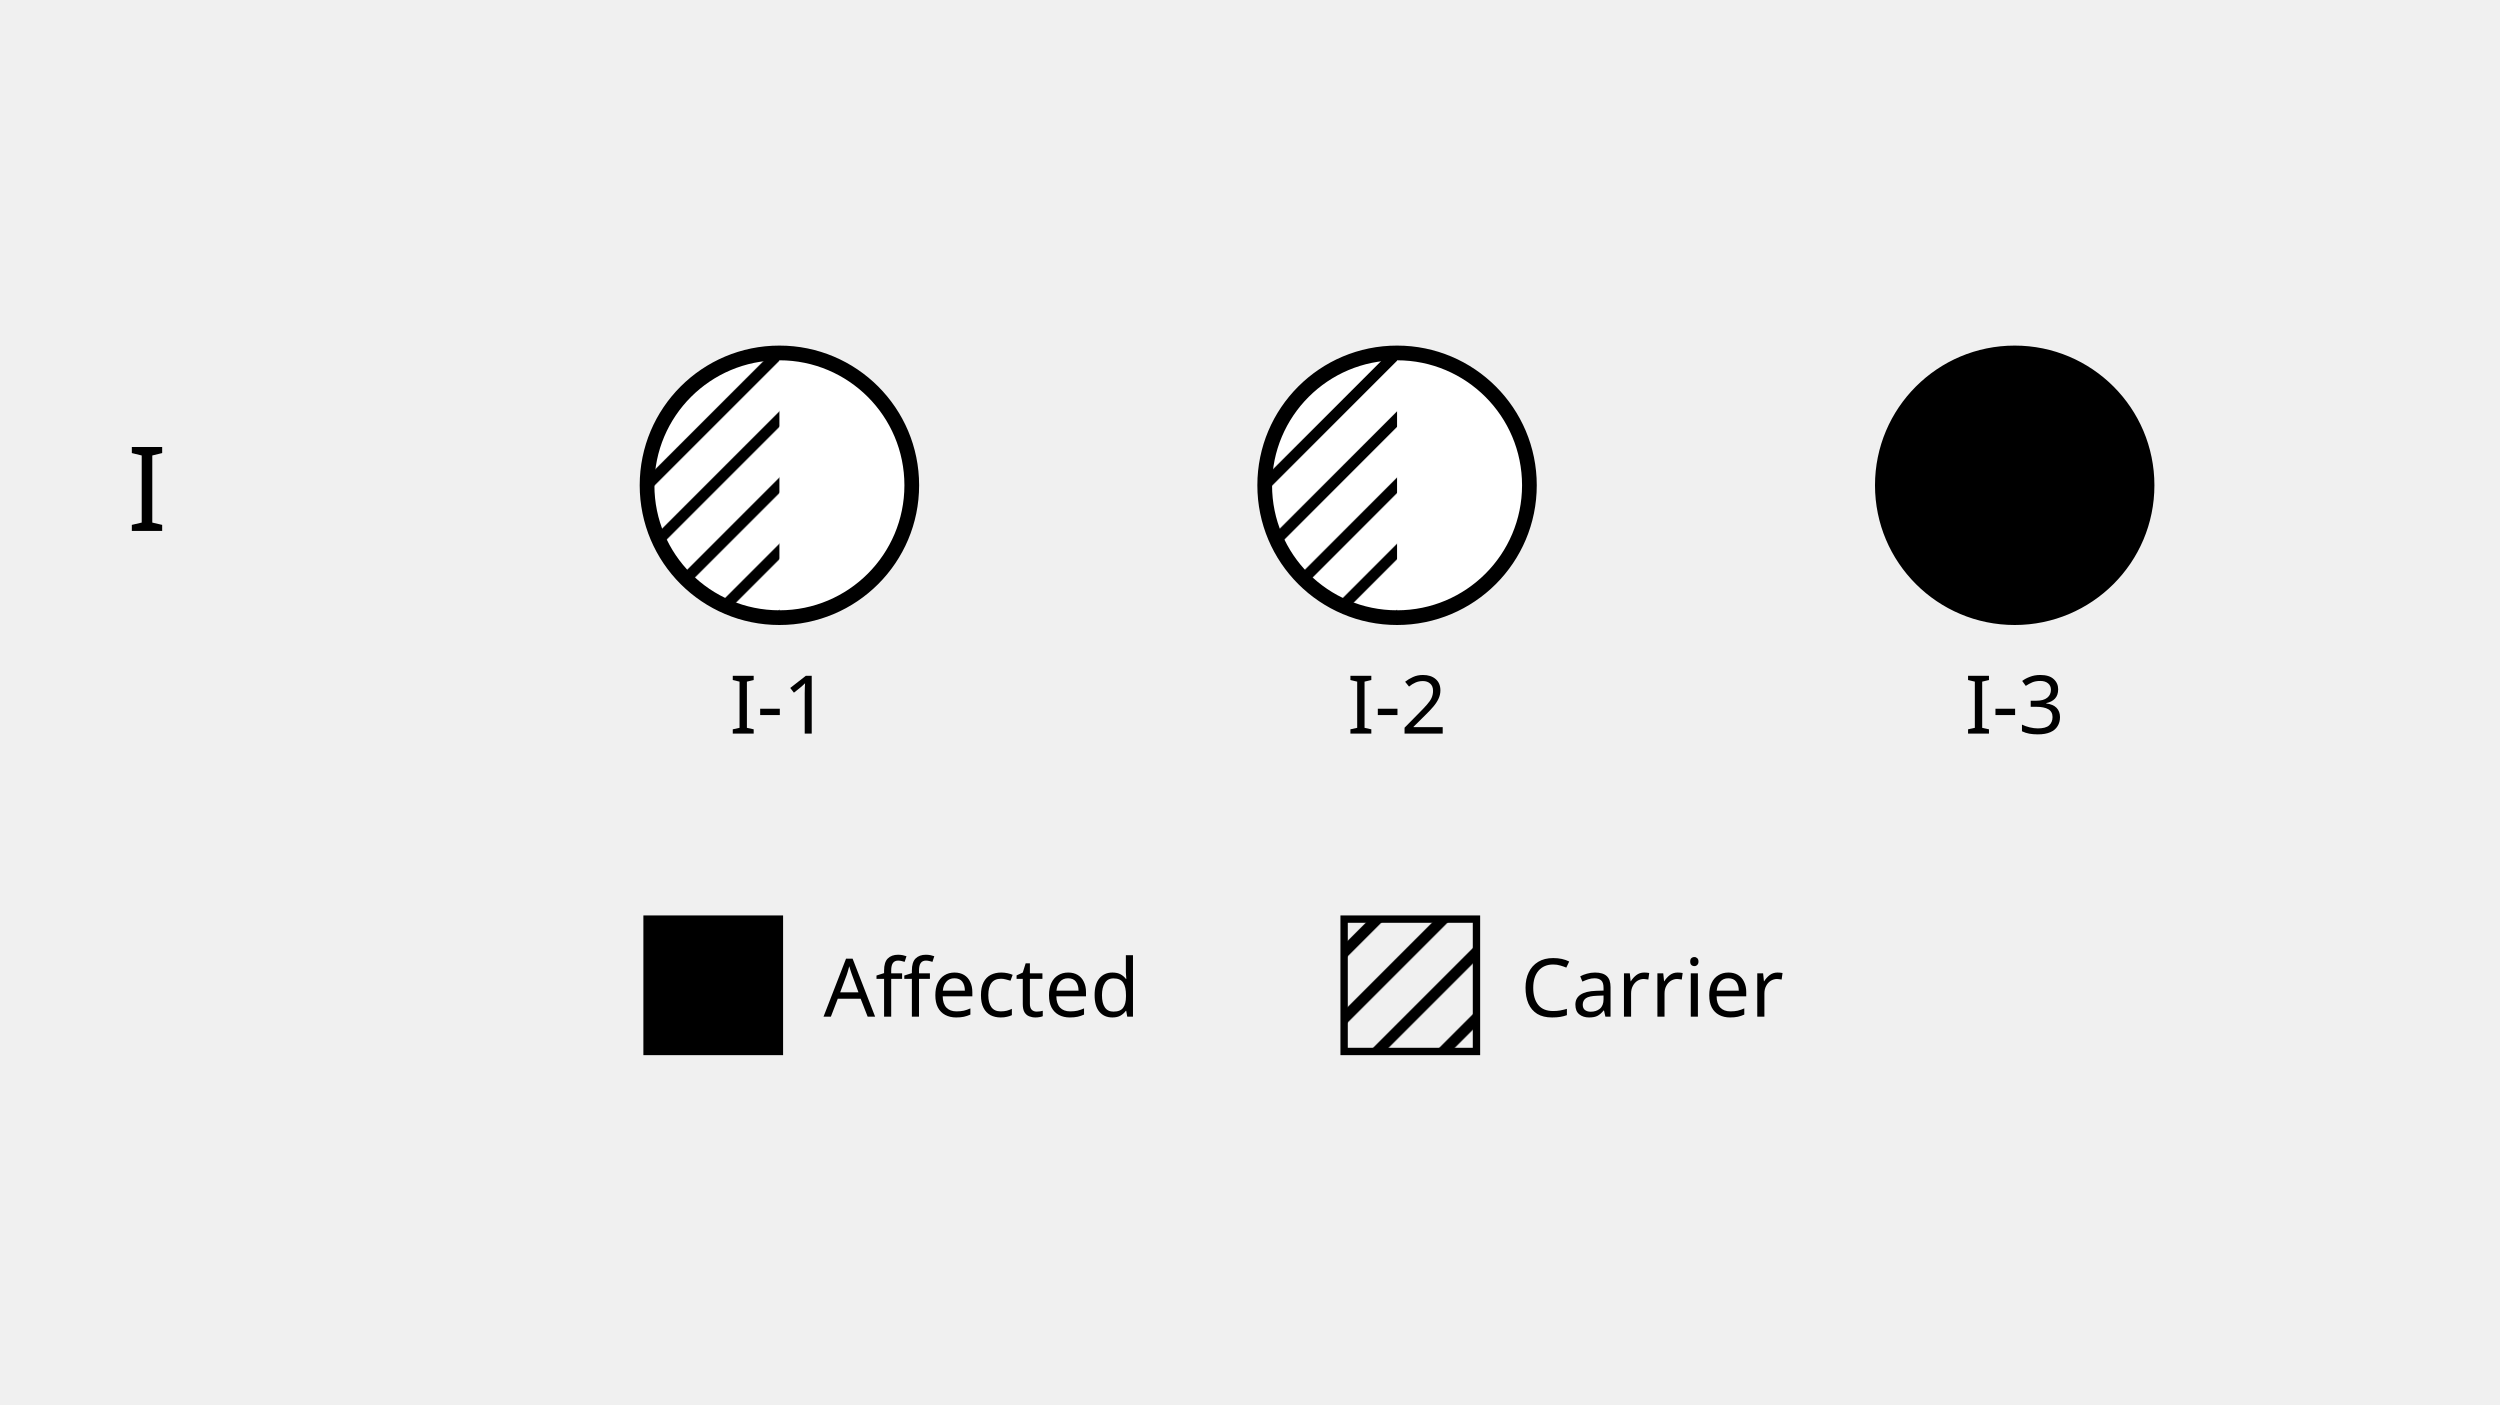
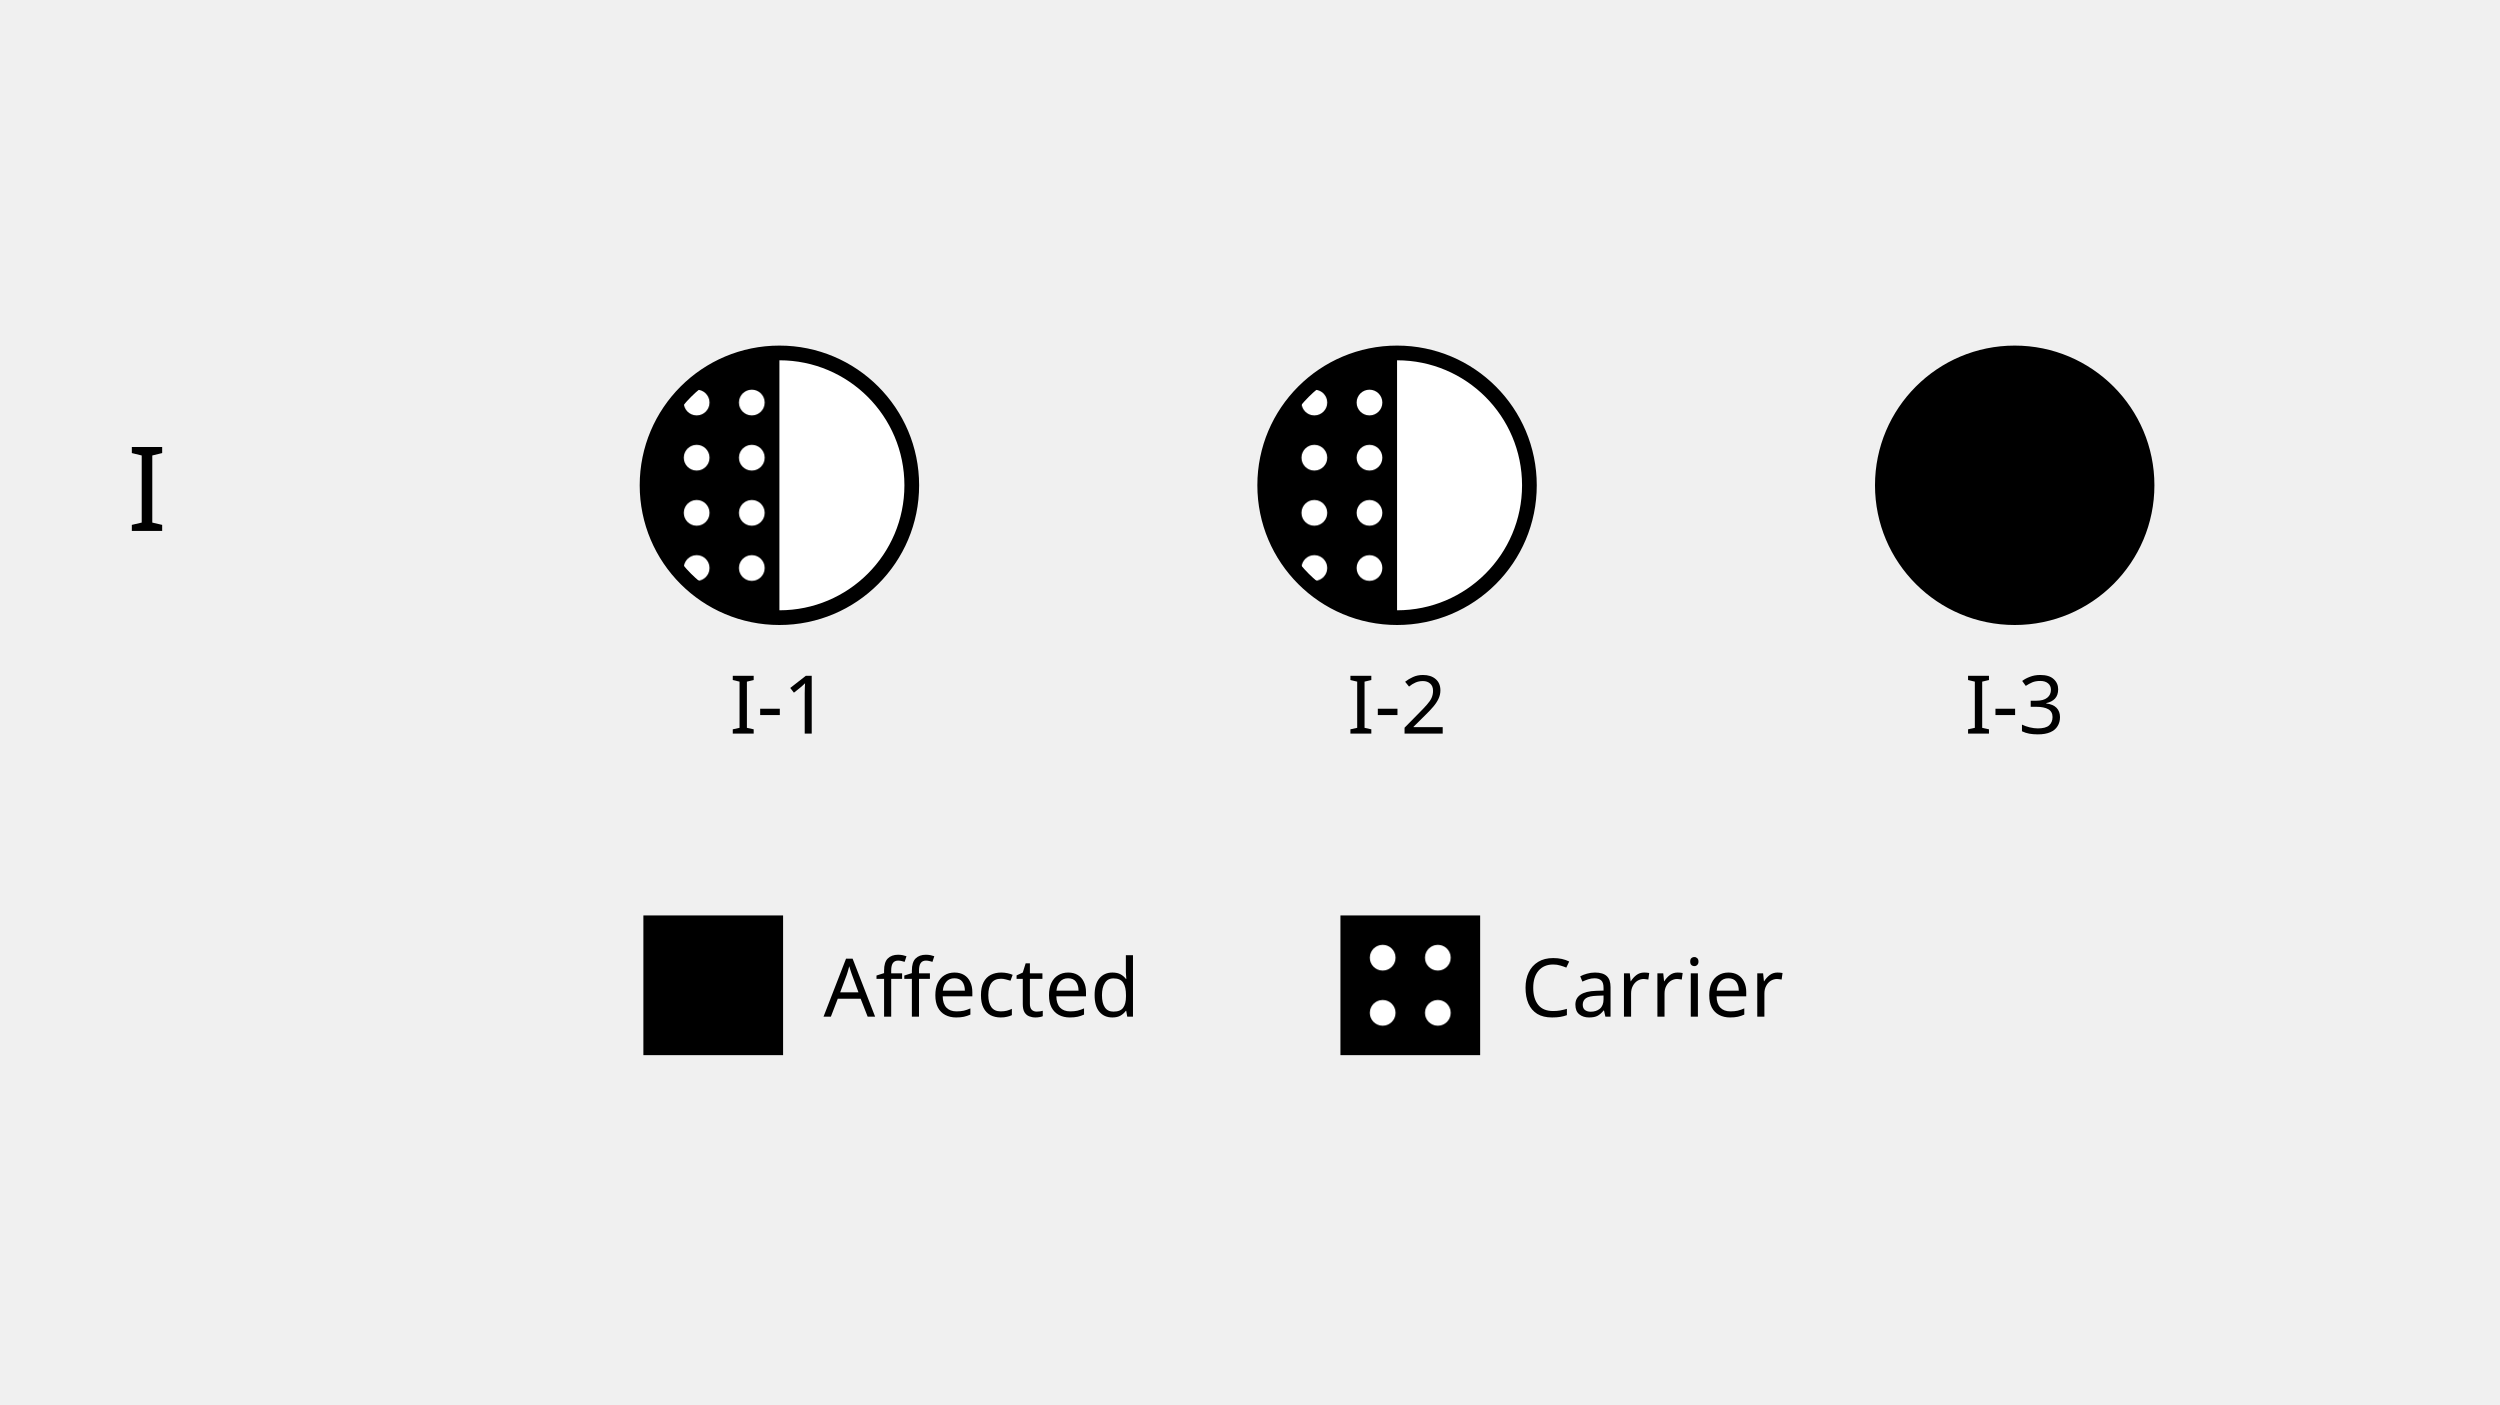
<svg xmlns="http://www.w3.org/2000/svg" width="340" height="191" viewBox="0 0 340 191" class="pedigree" data-title="Carriers by inheritance: AR and X-linked alike under PARTITION_FILL, a dot for X-linked under INHERITANCE_GLYPH" data-conditions="[&quot;&quot;]">
  <defs>
    <pattern id="fill-affected-0" class="fill-pattern" data-condition="0" data-status="affected" width="8" height="8" patternUnits="userSpaceOnUse">
-       <rect width="8" height="8" fill="#000000" />
+       <rect class="tone" width="8" height="8" fill="#000000" />
    </pattern>
-     <pattern id="fill-carrier-0" class="fill-pattern" data-condition="0" data-status="carrier" width="9" height="9" patternUnits="userSpaceOnUse">
-       <path d="M-1.125,5.625L5.625,-1.125M3.375,10.125L10.125,3.375" fill="none" stroke="#000000" stroke-width="1.5" />
+     <pattern id="fill-carrier-0" class="fill-pattern" data-condition="0" data-status="carrier" width="15" height="15" patternUnits="userSpaceOnUse" patternTransform="scale(0.5)">
+       <rect class="tone" width="15" height="15" fill="#000000" />
+       <circle class="stipple" cx="7.5" cy="7.5" r="3.5" fill="#ffffff" />
    </pattern>
  </defs>
  <g class="generation" data-generation="1">
    <text x="20" y="66" font-family="sans-serif" font-size="16" fill="#000000" text-anchor="middle" dominant-baseline="central">I</text>
  </g>
  <g id="ind-I-1" class="individual carrier" data-position="I-1" data-generation="1" data-index="1" data-gender="woman" data-condition-0="carrier">
    <circle class="backing" cx="106" cy="66" r="18" fill="#ffffff" />
    <clipPath id="clip-I-1">
-       <circle cx="-4.5" cy="0" r="18" fill="none" />
+       <circle cx="0" cy="0" r="18" fill="none" />
    </clipPath>
-     <rect class="fill" data-condition="0" data-status="carrier" x="-22.5" y="-18" width="18" height="36" transform="translate(110.5 66)" fill="url(#fill-carrier-0)" clip-path="url(#clip-I-1)" />
+     <rect class="fill" data-condition="0" data-status="carrier" x="-18" y="-18" width="18" height="36" transform="translate(106 66)" fill="url(#fill-carrier-0)" clip-path="url(#clip-I-1)" />
    <circle class="symbol" cx="106" cy="66" r="18" fill="none" stroke="#000000" stroke-width="2" />
    <text class="label" x="106" y="95.5" font-family="sans-serif" font-size="11" fill="#000000" text-anchor="middle" dominant-baseline="central">I-1</text>
    <rect class="hit" x="88" y="48" width="36" height="53" fill="none" pointer-events="all" />
  </g>
  <g id="ind-I-2" class="individual carrier" data-position="I-2" data-generation="1" data-index="2" data-gender="woman" data-condition-0="carrier">
    <circle class="backing" cx="190" cy="66" r="18" fill="#ffffff" />
    <clipPath id="clip-I-2">
-       <circle cx="-4.5" cy="0" r="18" fill="none" />
+       <circle cx="0" cy="0" r="18" fill="none" />
    </clipPath>
-     <rect class="fill" data-condition="0" data-status="carrier" x="-22.5" y="-18" width="18" height="36" transform="translate(194.5 66)" fill="url(#fill-carrier-0)" clip-path="url(#clip-I-2)" />
+     <rect class="fill" data-condition="0" data-status="carrier" x="-18" y="-18" width="18" height="36" transform="translate(190 66)" fill="url(#fill-carrier-0)" clip-path="url(#clip-I-2)" />
    <circle class="symbol" cx="190" cy="66" r="18" fill="none" stroke="#000000" stroke-width="2" />
    <text class="label" x="190" y="95.5" font-family="sans-serif" font-size="11" fill="#000000" text-anchor="middle" dominant-baseline="central">I-2</text>
    <rect class="hit" x="172" y="48" width="36" height="53" fill="none" pointer-events="all" />
  </g>
  <g id="ind-I-3" class="individual affected" data-position="I-3" data-generation="1" data-index="3" data-gender="woman" data-condition-0="affected">
    <circle class="backing" cx="274" cy="66" r="18" fill="#ffffff" />
-     <circle class="fill" data-condition="0" data-status="affected" transform="translate(278.5 66)" cx="-4.5" cy="0" r="18" fill="url(#fill-affected-0)" />
+     <circle class="fill" data-condition="0" data-status="affected" transform="translate(274 66)" cx="0" cy="0" r="18" fill="url(#fill-affected-0)" />
    <circle class="symbol" cx="274" cy="66" r="18" fill="none" stroke="#000000" stroke-width="2" />
    <text class="label" x="274" y="95.5" font-family="sans-serif" font-size="11" fill="#000000" text-anchor="middle" dominant-baseline="central">I-3</text>
    <rect class="hit" x="256" y="48" width="36" height="53" fill="none" pointer-events="all" />
  </g>
  <g id="key" class="key">
    <g id="key-affected-0" class="key-entry" data-condition="0" data-status="affected">
-       <rect class="swatch" x="0" y="0" width="18" height="18" transform="translate(88 125)" fill="url(#fill-affected-0)" stroke="#000000" stroke-width="1" />
+       <rect class="swatch" x="-9" y="-9" width="18" height="18" transform="translate(97 134)" fill="url(#fill-affected-0)" stroke="#000000" stroke-width="1" />
      <text class="key-label" x="112" y="134" font-family="sans-serif" font-size="11" fill="#000000" text-anchor="start" dominant-baseline="central">Affected</text>
    </g>
    <g id="key-carrier-0" class="key-entry" data-condition="0" data-status="carrier">
-       <rect class="swatch" x="0" y="0" width="18" height="18" transform="translate(182.8 125)" fill="url(#fill-carrier-0)" stroke="#000000" stroke-width="1" />
+       <rect class="swatch" x="-9" y="-9" width="18" height="18" transform="translate(191.8 134)" fill="url(#fill-carrier-0)" stroke="#000000" stroke-width="1" />
      <text class="key-label" x="206.8" y="134" font-family="sans-serif" font-size="11" fill="#000000" text-anchor="start" dominant-baseline="central">Carrier</text>
    </g>
  </g>
</svg>
